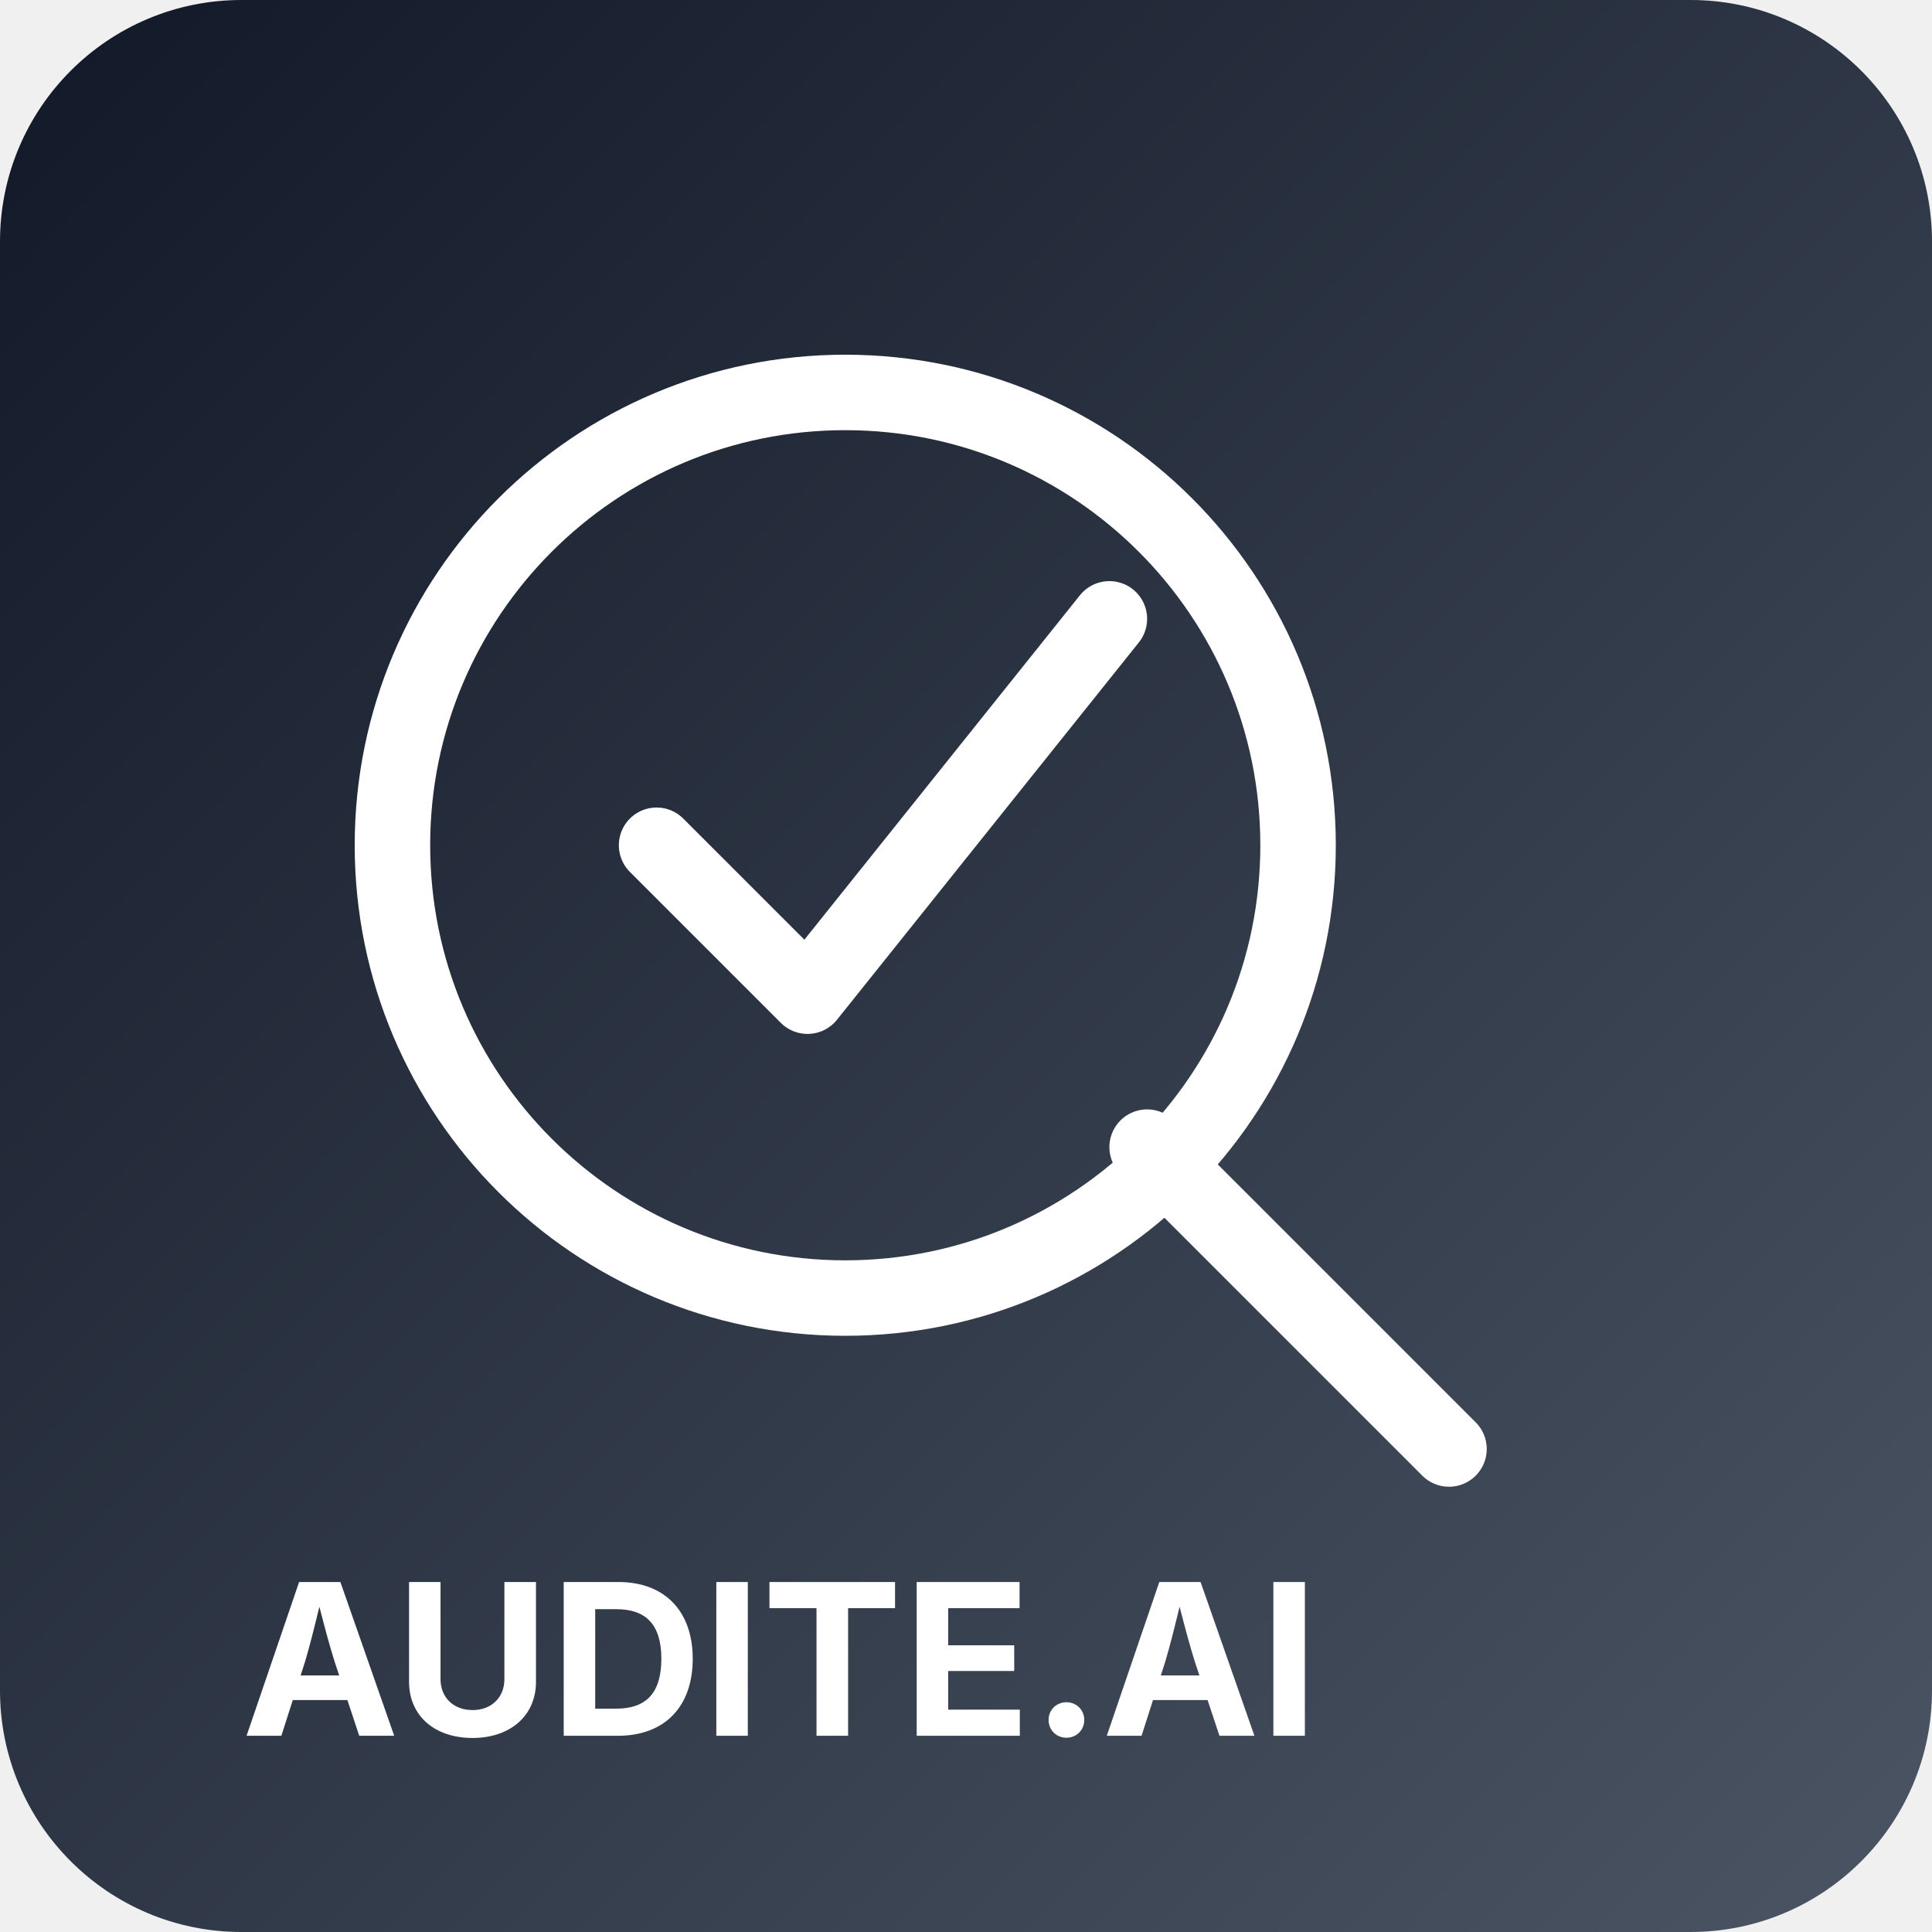
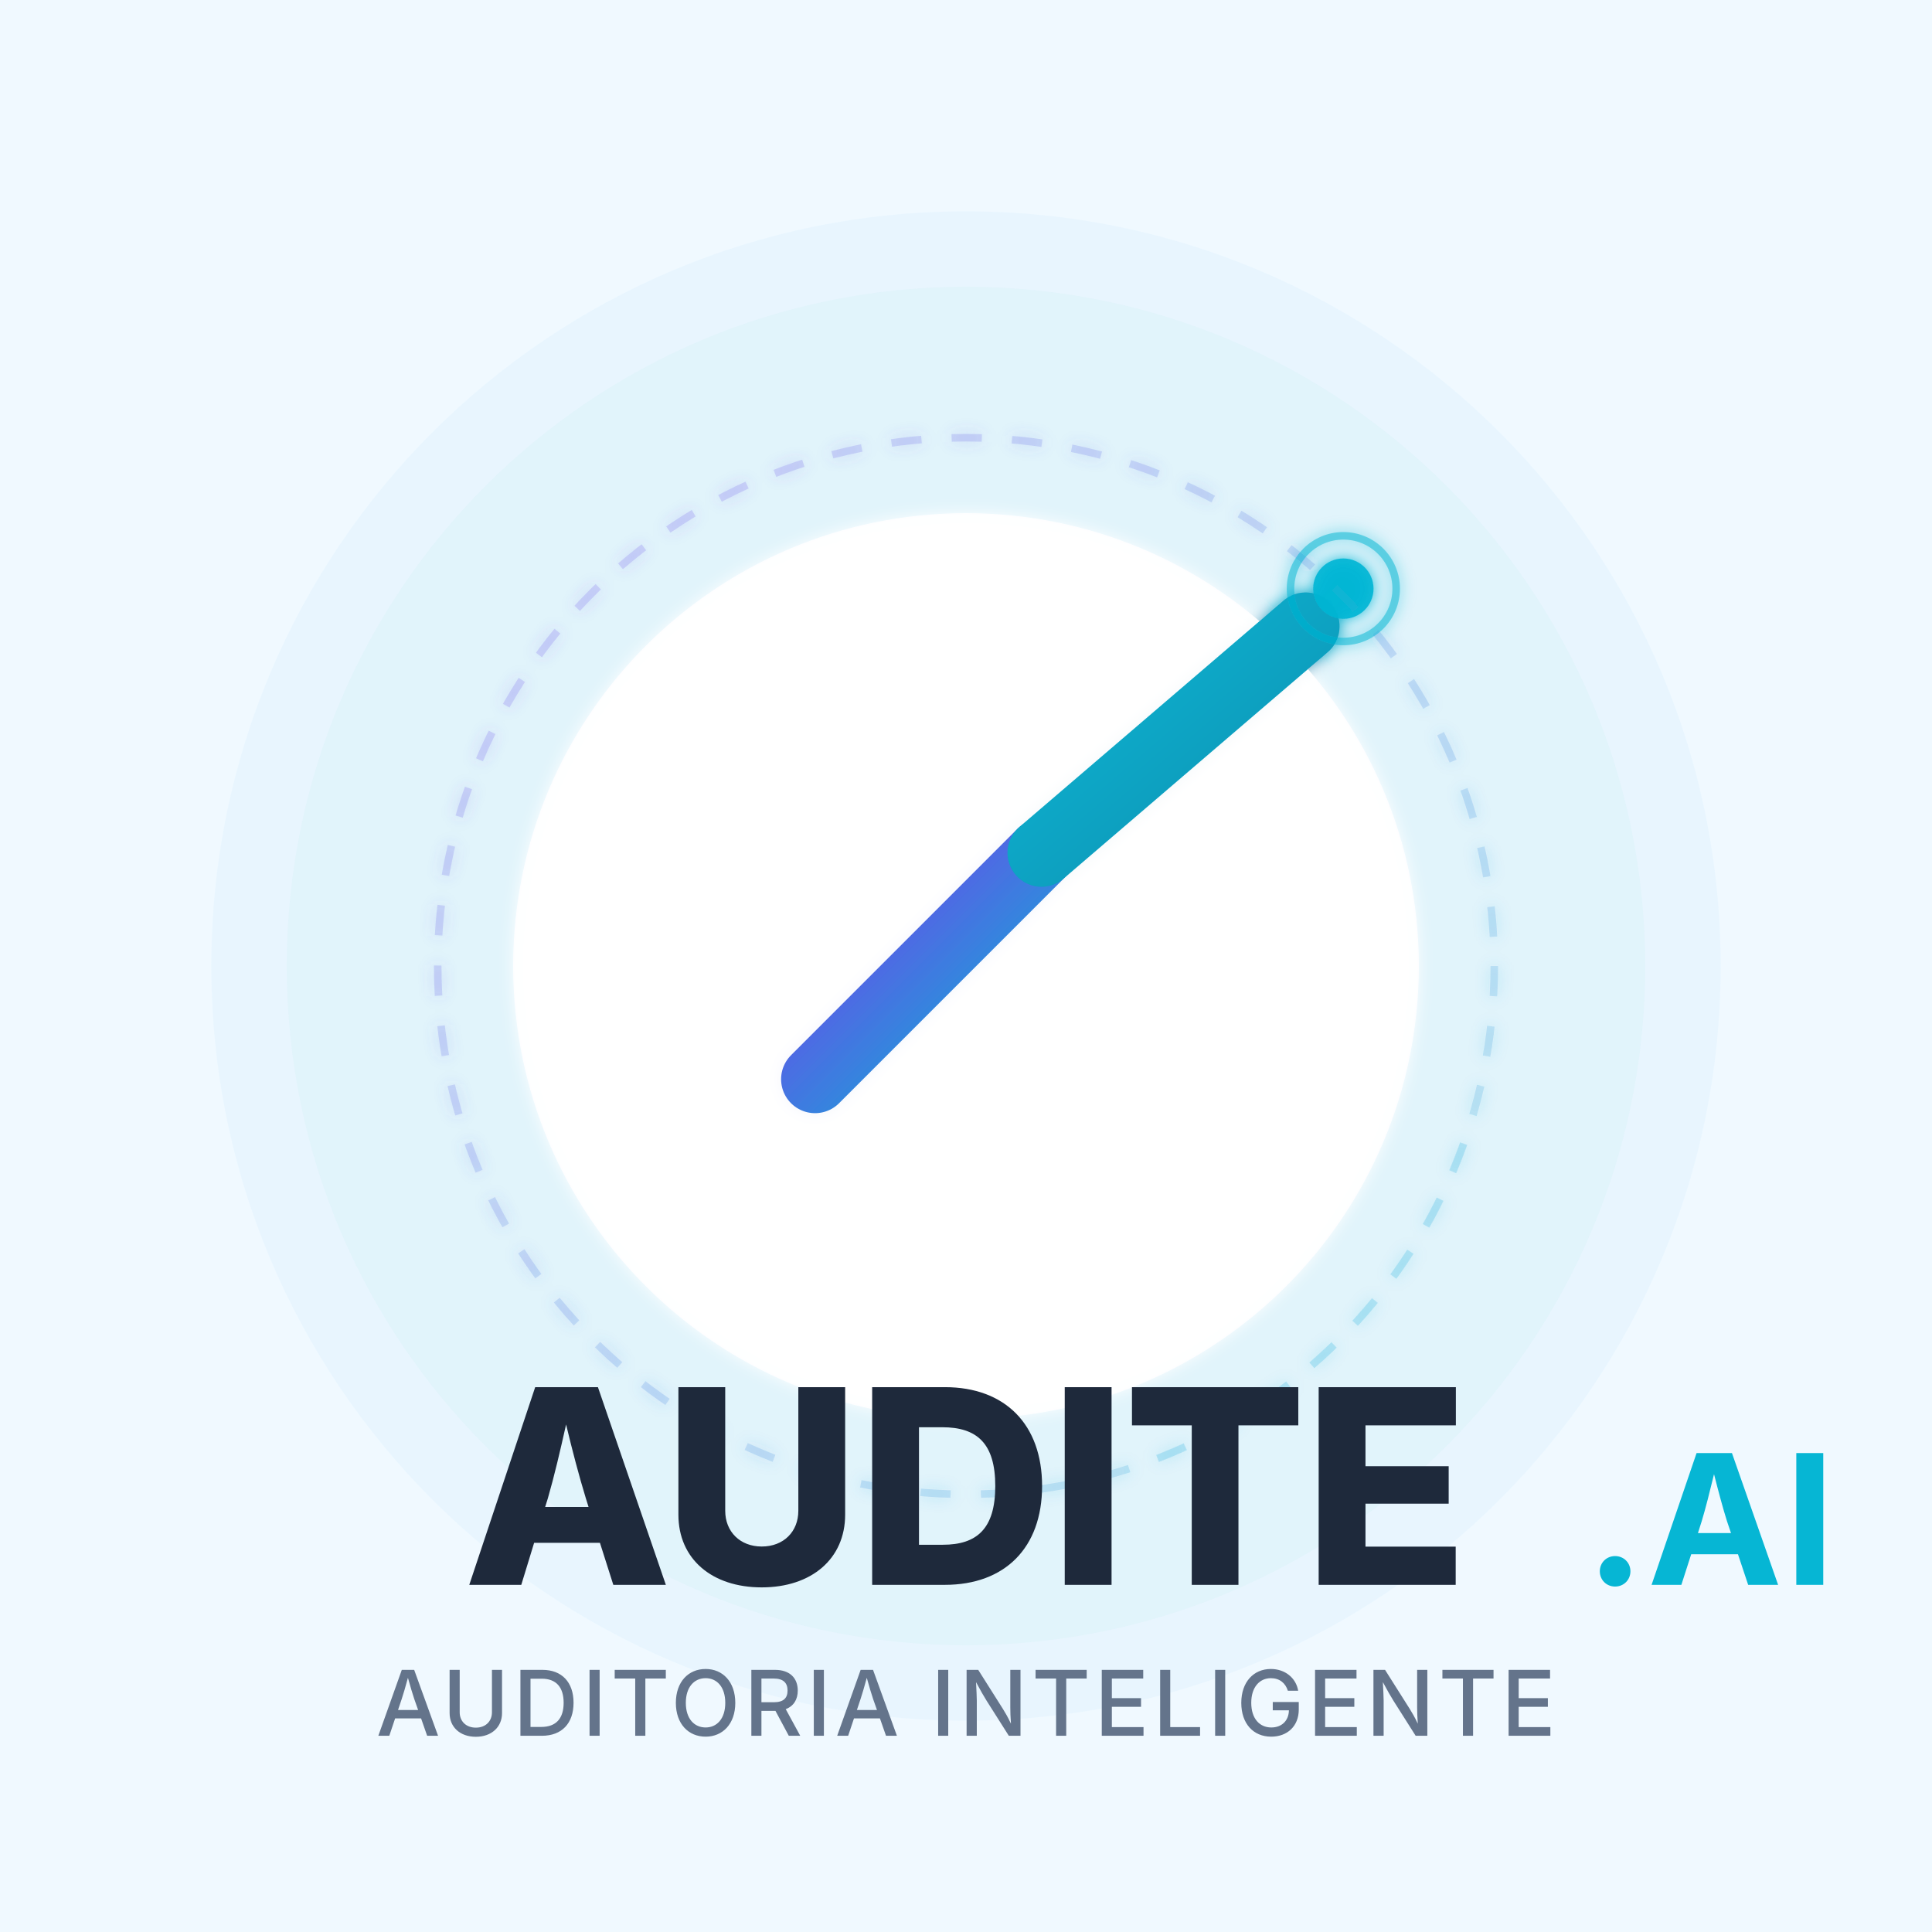
<svg xmlns="http://www.w3.org/2000/svg" width="512" height="512" viewBox="0 0 512 512">
  <defs>
-     <linearGradient id="g" x1="0" y1="0" x2="1" y2="1">
-       <stop offset="0%" stop-color="#111827" />
-       <stop offset="100%" stop-color="#4B5563" />
+     <linearGradient id="mainGradient" x1="0%" y1="0%" x2="100%" y2="100%">
+       <stop offset="0%" style="stop-color:#7C3AED;stop-opacity:1" />
+       <stop offset="100%" style="stop-color:#06B6D4;stop-opacity:1" />
    </linearGradient>
+     <linearGradient id="accentGradient" x1="0%" y1="0%" x2="100%" y2="100%">
+       <stop offset="0%" style="stop-color:#06B6D4;stop-opacity:1" />
+       <stop offset="100%" style="stop-color:#0891B2;stop-opacity:1" />
+     </linearGradient>
+     <filter id="softGlow">
+       <feGaussianBlur stdDeviation="2" result="coloredBlur" />
+       <feMerge>
+         <feMergeNode in="coloredBlur" />
+         <feMergeNode in="SourceGraphic" />
+       </feMerge>
+     </filter>
  </defs>
-   <rect width="512" height="512" rx="64" fill="url(#g)" />
-   <g transform="translate(64,64)" fill="none" stroke="#fff" stroke-width="20" stroke-linecap="round" stroke-linejoin="round">
-     <circle cx="160" cy="160" r="120" />
-     <path d="M320 320L240 240" />
-     <path d="M110 160l40 40 80-100" />
+   <rect width="512" height="512" fill="#F0F9FF" />
+   <circle cx="256" cy="256" r="200" fill="#E0F2FE" opacity="0.5" />
+   <circle cx="256" cy="256" r="180" fill="#CFF0F5" opacity="0.3" />
+   <g transform="translate(256, 256)" filter="url(#softGlow)">
+     <circle cx="0" cy="0" r="140" fill="none" stroke="url(#mainGradient)" stroke-width="2" opacity="0.2" stroke-dasharray="8,8" />
+     <circle cx="0" cy="0" r="120" fill="white" opacity="0.9" />
+     <path d="M -40 30 L 20 -30" stroke="url(#mainGradient)" stroke-width="18" stroke-linecap="round" stroke-linejoin="round" />
+     <path d="M 20 -30 L 90 -90" stroke="url(#accentGradient)" stroke-width="18" stroke-linecap="round" stroke-linejoin="round" />
+     <circle cx="100" cy="-100" r="8" fill="#06B6D4" opacity="0.9" />
+     <circle cx="100" cy="-100" r="14" fill="none" stroke="#06B6D4" stroke-width="2" opacity="0.5" />
  </g>
-   <text x="64" y="460" font-family="Inter, Arial, sans-serif" font-size="56" fill="#fff" font-weight="700">AUDITE.AI</text>
+   <text x="256" y="420" font-family="Inter, -apple-system, BlinkMacSystemFont, 'Segoe UI', sans-serif" font-size="72" font-weight="800" fill="#1E293B" text-anchor="middle" letter-spacing="-1">
+     AUDITE
+   </text>
+   <text x="420" y="420" font-family="Inter, -apple-system, BlinkMacSystemFont, 'Segoe UI', sans-serif" font-size="48" font-weight="700" fill="#06B6D4" letter-spacing="0.5">
+     .AI
+   </text>
+   <text x="256" y="460" font-family="Inter, -apple-system, BlinkMacSystemFont, 'Segoe UI', sans-serif" font-size="24" font-weight="500" fill="#64748B" text-anchor="middle" letter-spacing="1">
+     AUDITORIA INTELIGENTE
+   </text>
</svg>
